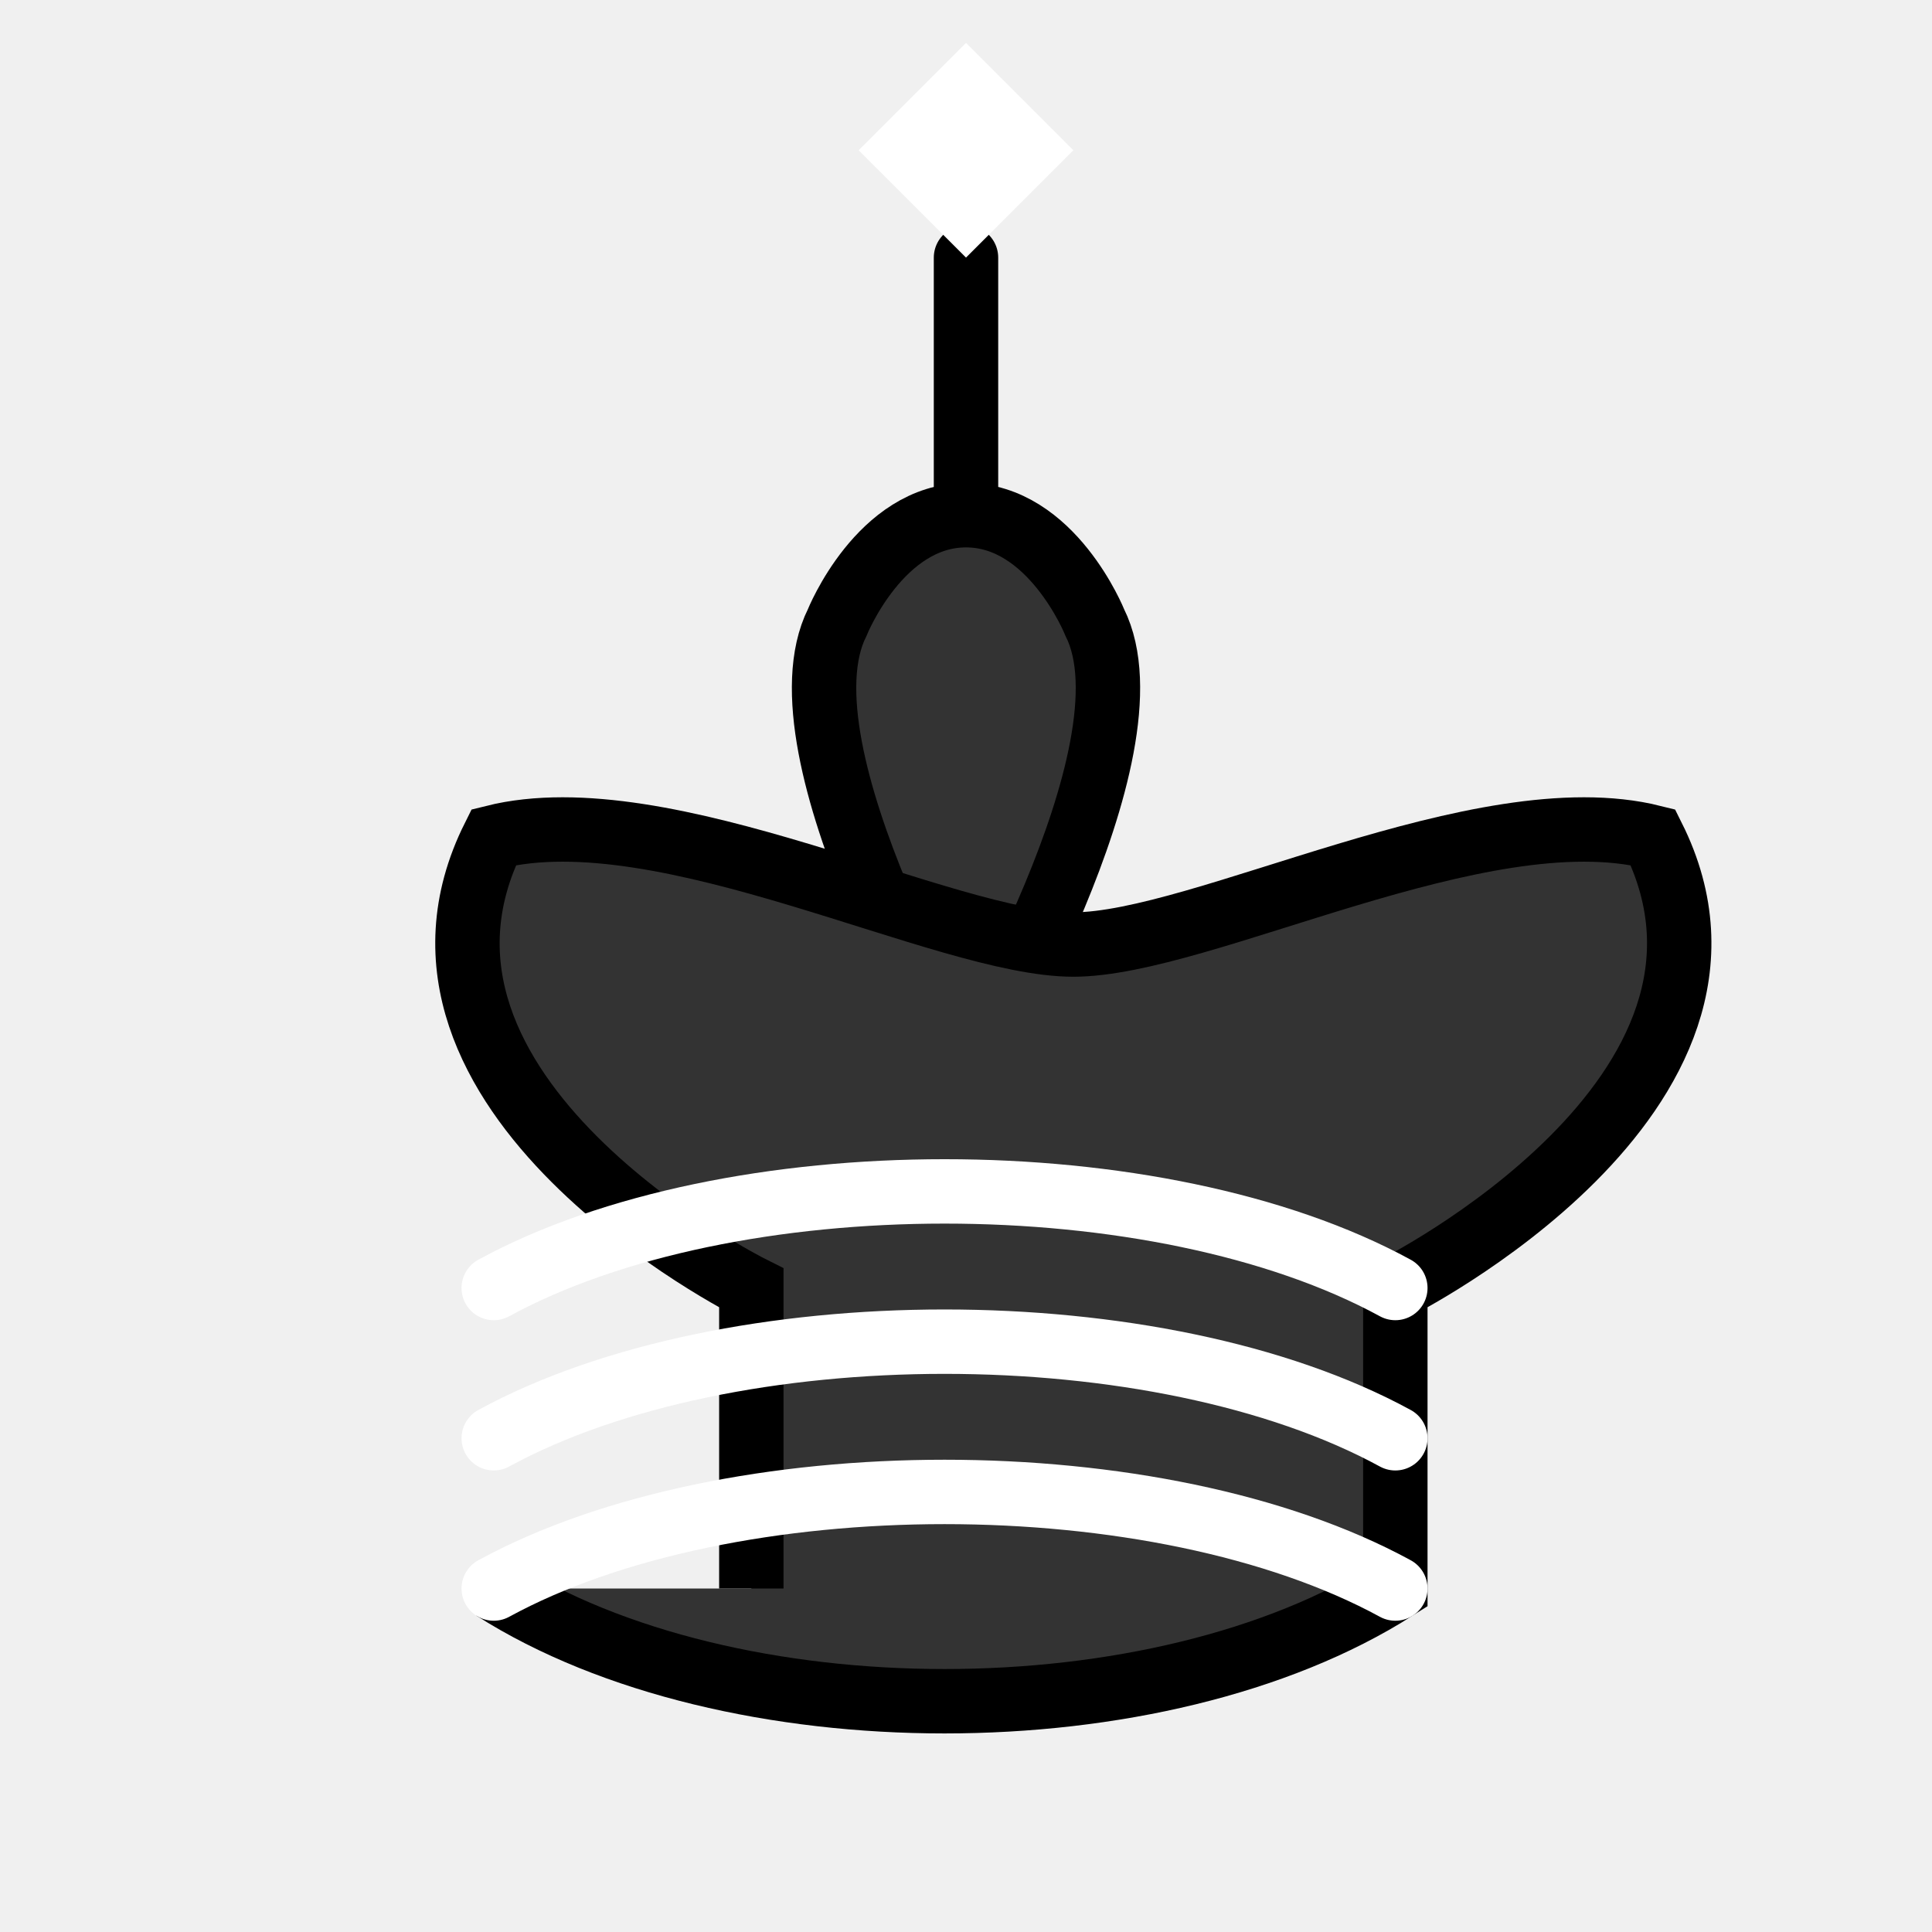
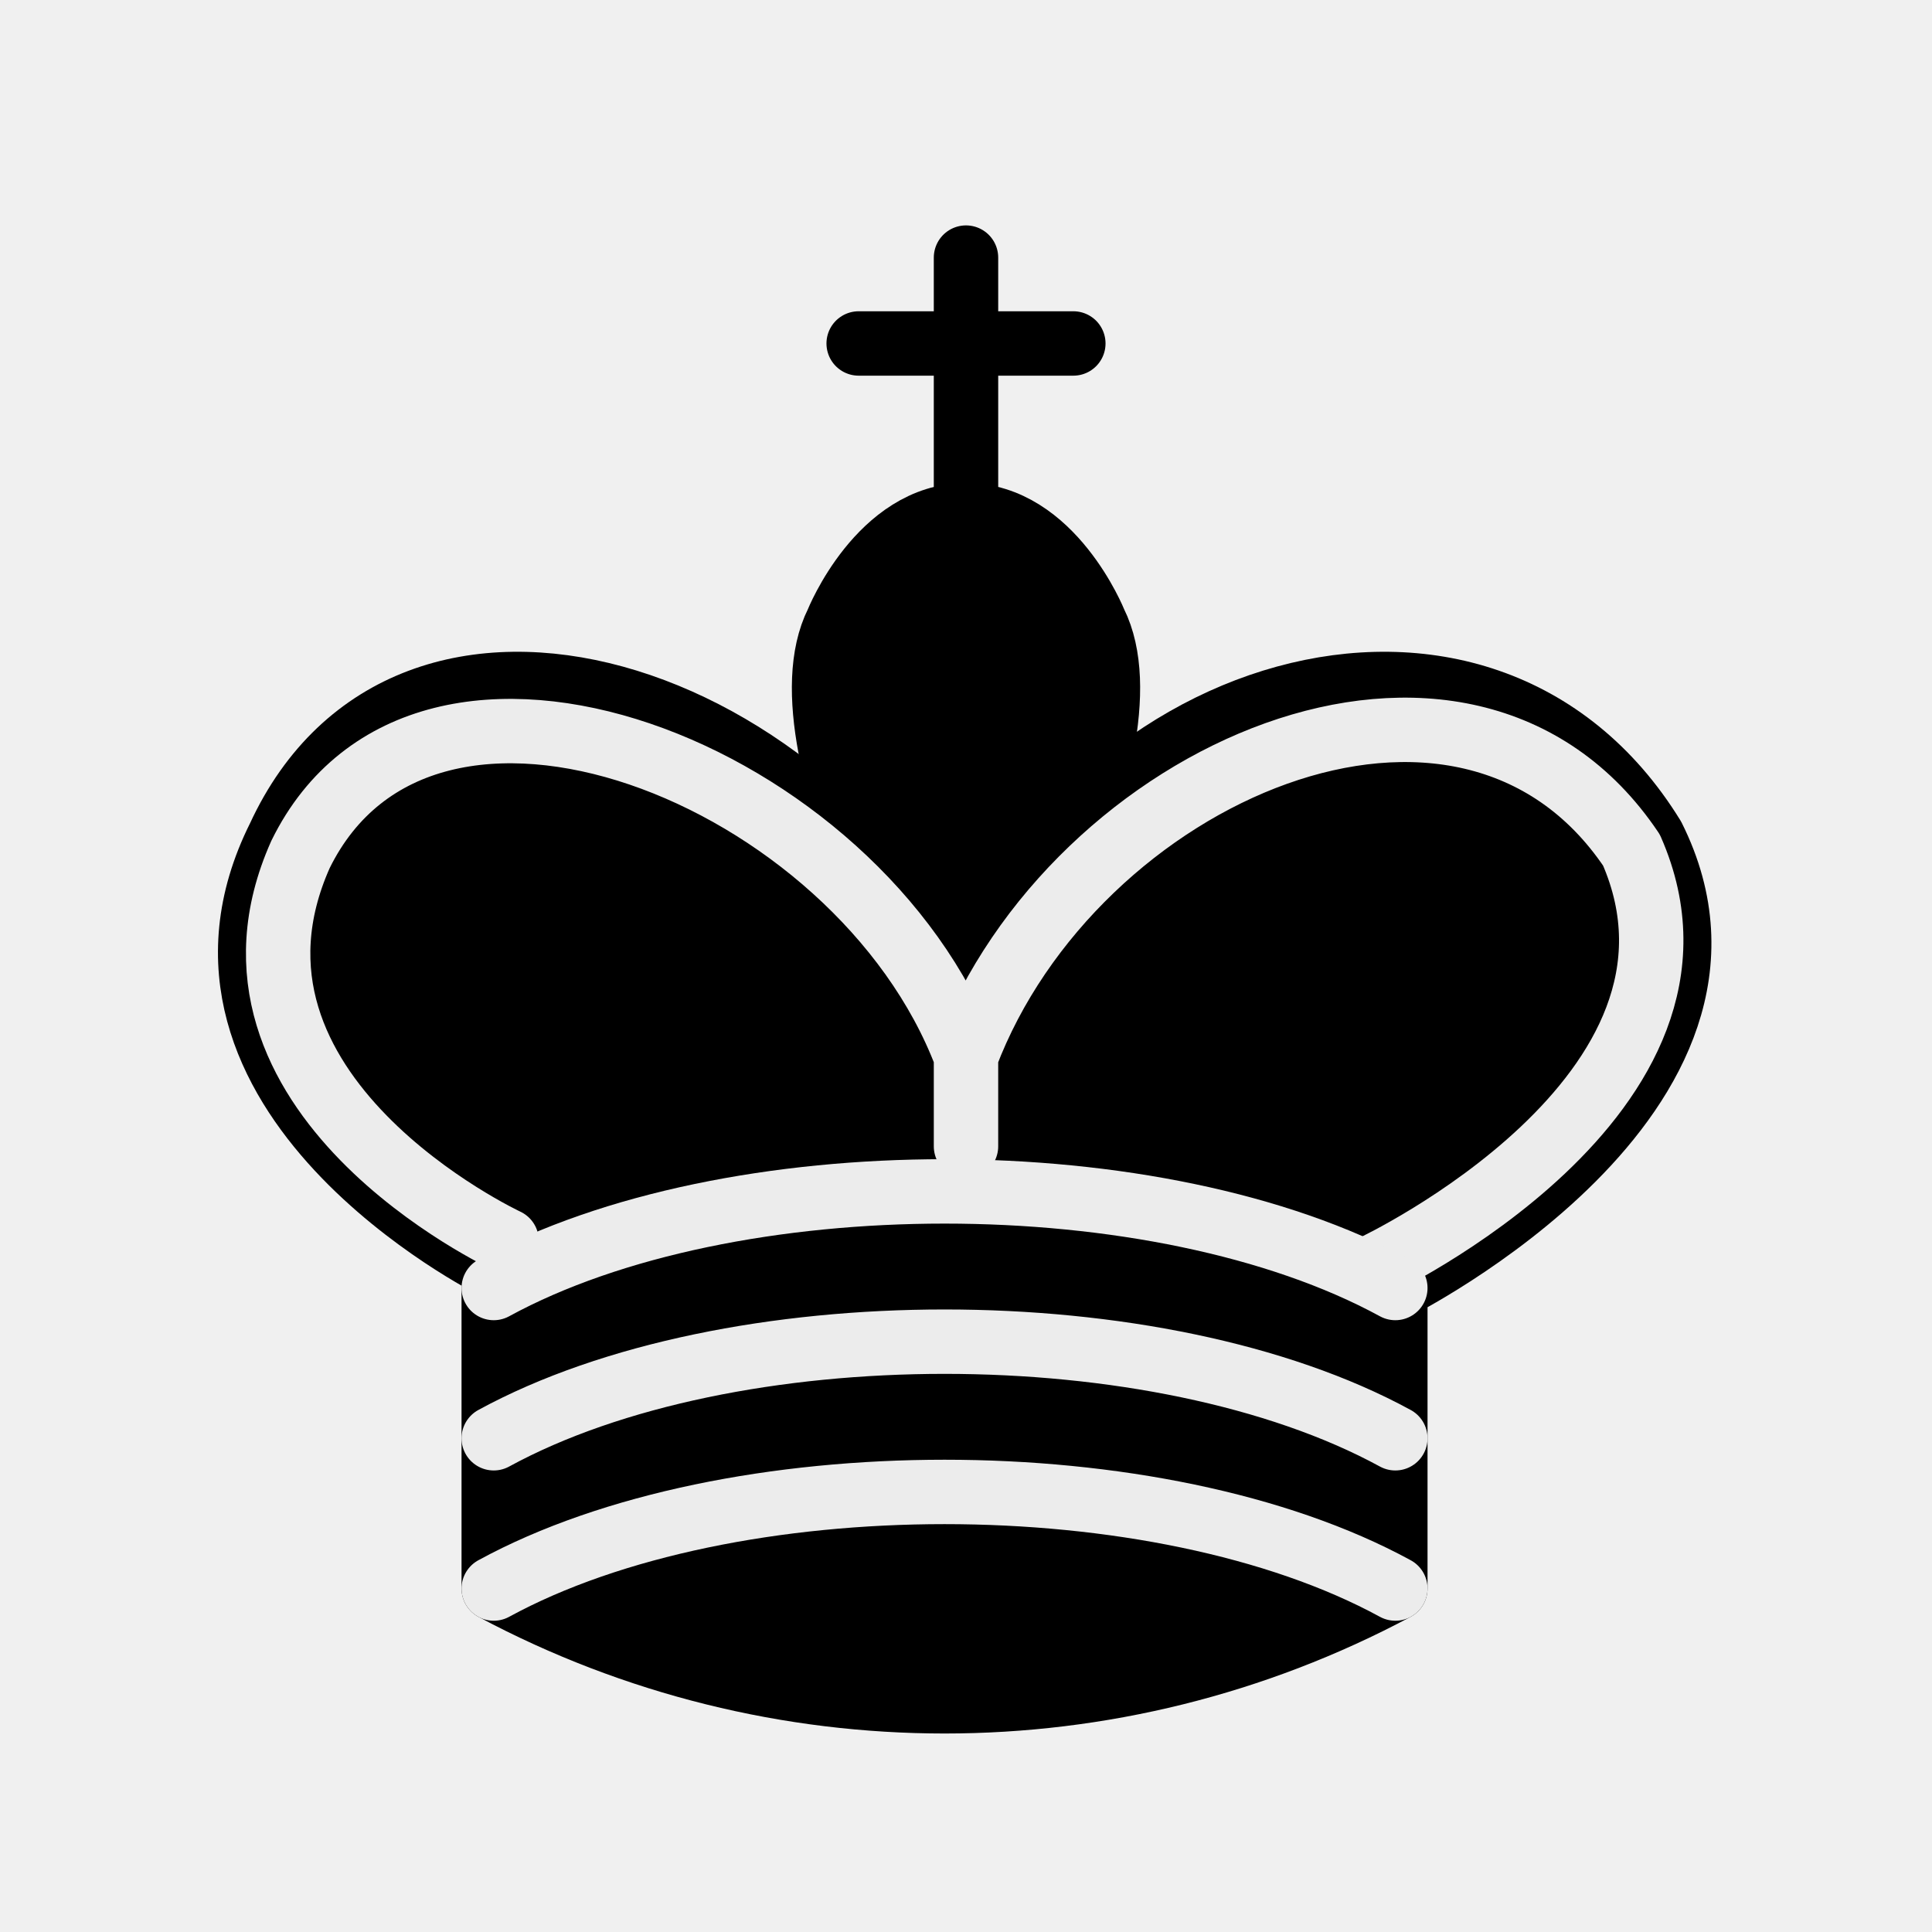
<svg xmlns="http://www.w3.org/2000/svg" viewBox="0 0 45 45">
-   <path d="M22.5 11.63V6" stroke="#000" stroke-width="1.5" stroke-linecap="round" />
-   <path d="M22.5 25s4.5-7.5 3-10.5c0 0-1-2.5-3-2.5s-3 2.5-3 2.5c-1.5 3 3 10.5 3 10.5" fill="#333" stroke="#000" stroke-width="1.5" stroke-linecap="butt" />
-   <path d="M11.5 37c5.5 3.5 15.5 3.5 21 0v-7s9-4.5 6-10.5c-4-1-10.5 2.5-13.5 2.5s-9.5-3.5-13.5-2.5c-3 6 6 10.5 6 10.5v7" fill="#333" stroke="#000" stroke-width="1.5" />
-   <path d="M11.5 30c5.5-3 15.5-3 21 0M11.5 33.5c5.5-3 15.5-3 21 0M11.5 37c5.5-3 15.5-3 21 0" fill="none" stroke="#fff" stroke-width="1.5" stroke-linecap="round" />
-   <path d="M22.5 6L25 3.5 22.5 1 20 3.5 22.5 6z" fill="#fff" />
+   <g fill="none" fill-rule="evenodd" stroke="#000" stroke-linecap="round" stroke-linejoin="round" stroke-width="1.5">
+     <path stroke-linejoin="miter" d="M22.5 11.6V6" />
+     <path fill="#000" stroke-linecap="butt" stroke-linejoin="miter" d="M22.5 25s4.5-7.5 3-10.5c0 0-1-2.5-3-2.5s-3 2.5-3 2.5c-1.5 3 3 10.5 3 10.5" />
+     <path fill="#000" d="M11.5 37a22.3 22.3 0 0 0 21 0v-7s9-4.5 6-10.5c-4-6.5-13.5-3.5-16 4V27v-3.5c-3.5-7.5-13-10.5-16-4-3 6 5 10 5 10z" />
+     <path stroke-linejoin="miter" d="M20 8h5" />
+     <path stroke="#ececec" d="M32 29.5s8.5-4 6-9.7C34.1 14 25 18 22.5 24.6v2.1-2.1C20 18 9.9 14 7 19.9c-2.5 5.6 4.8 9 4.8 9" />
+     <path stroke="#ececec" d="M11.5 30c5.5-3 15.5-3 21 0m-21 3.5c5.5-3 15.5-3 21 0m-21 3.5c5.5-3 15.5-3 21 0" />
+   </g>
</svg>
